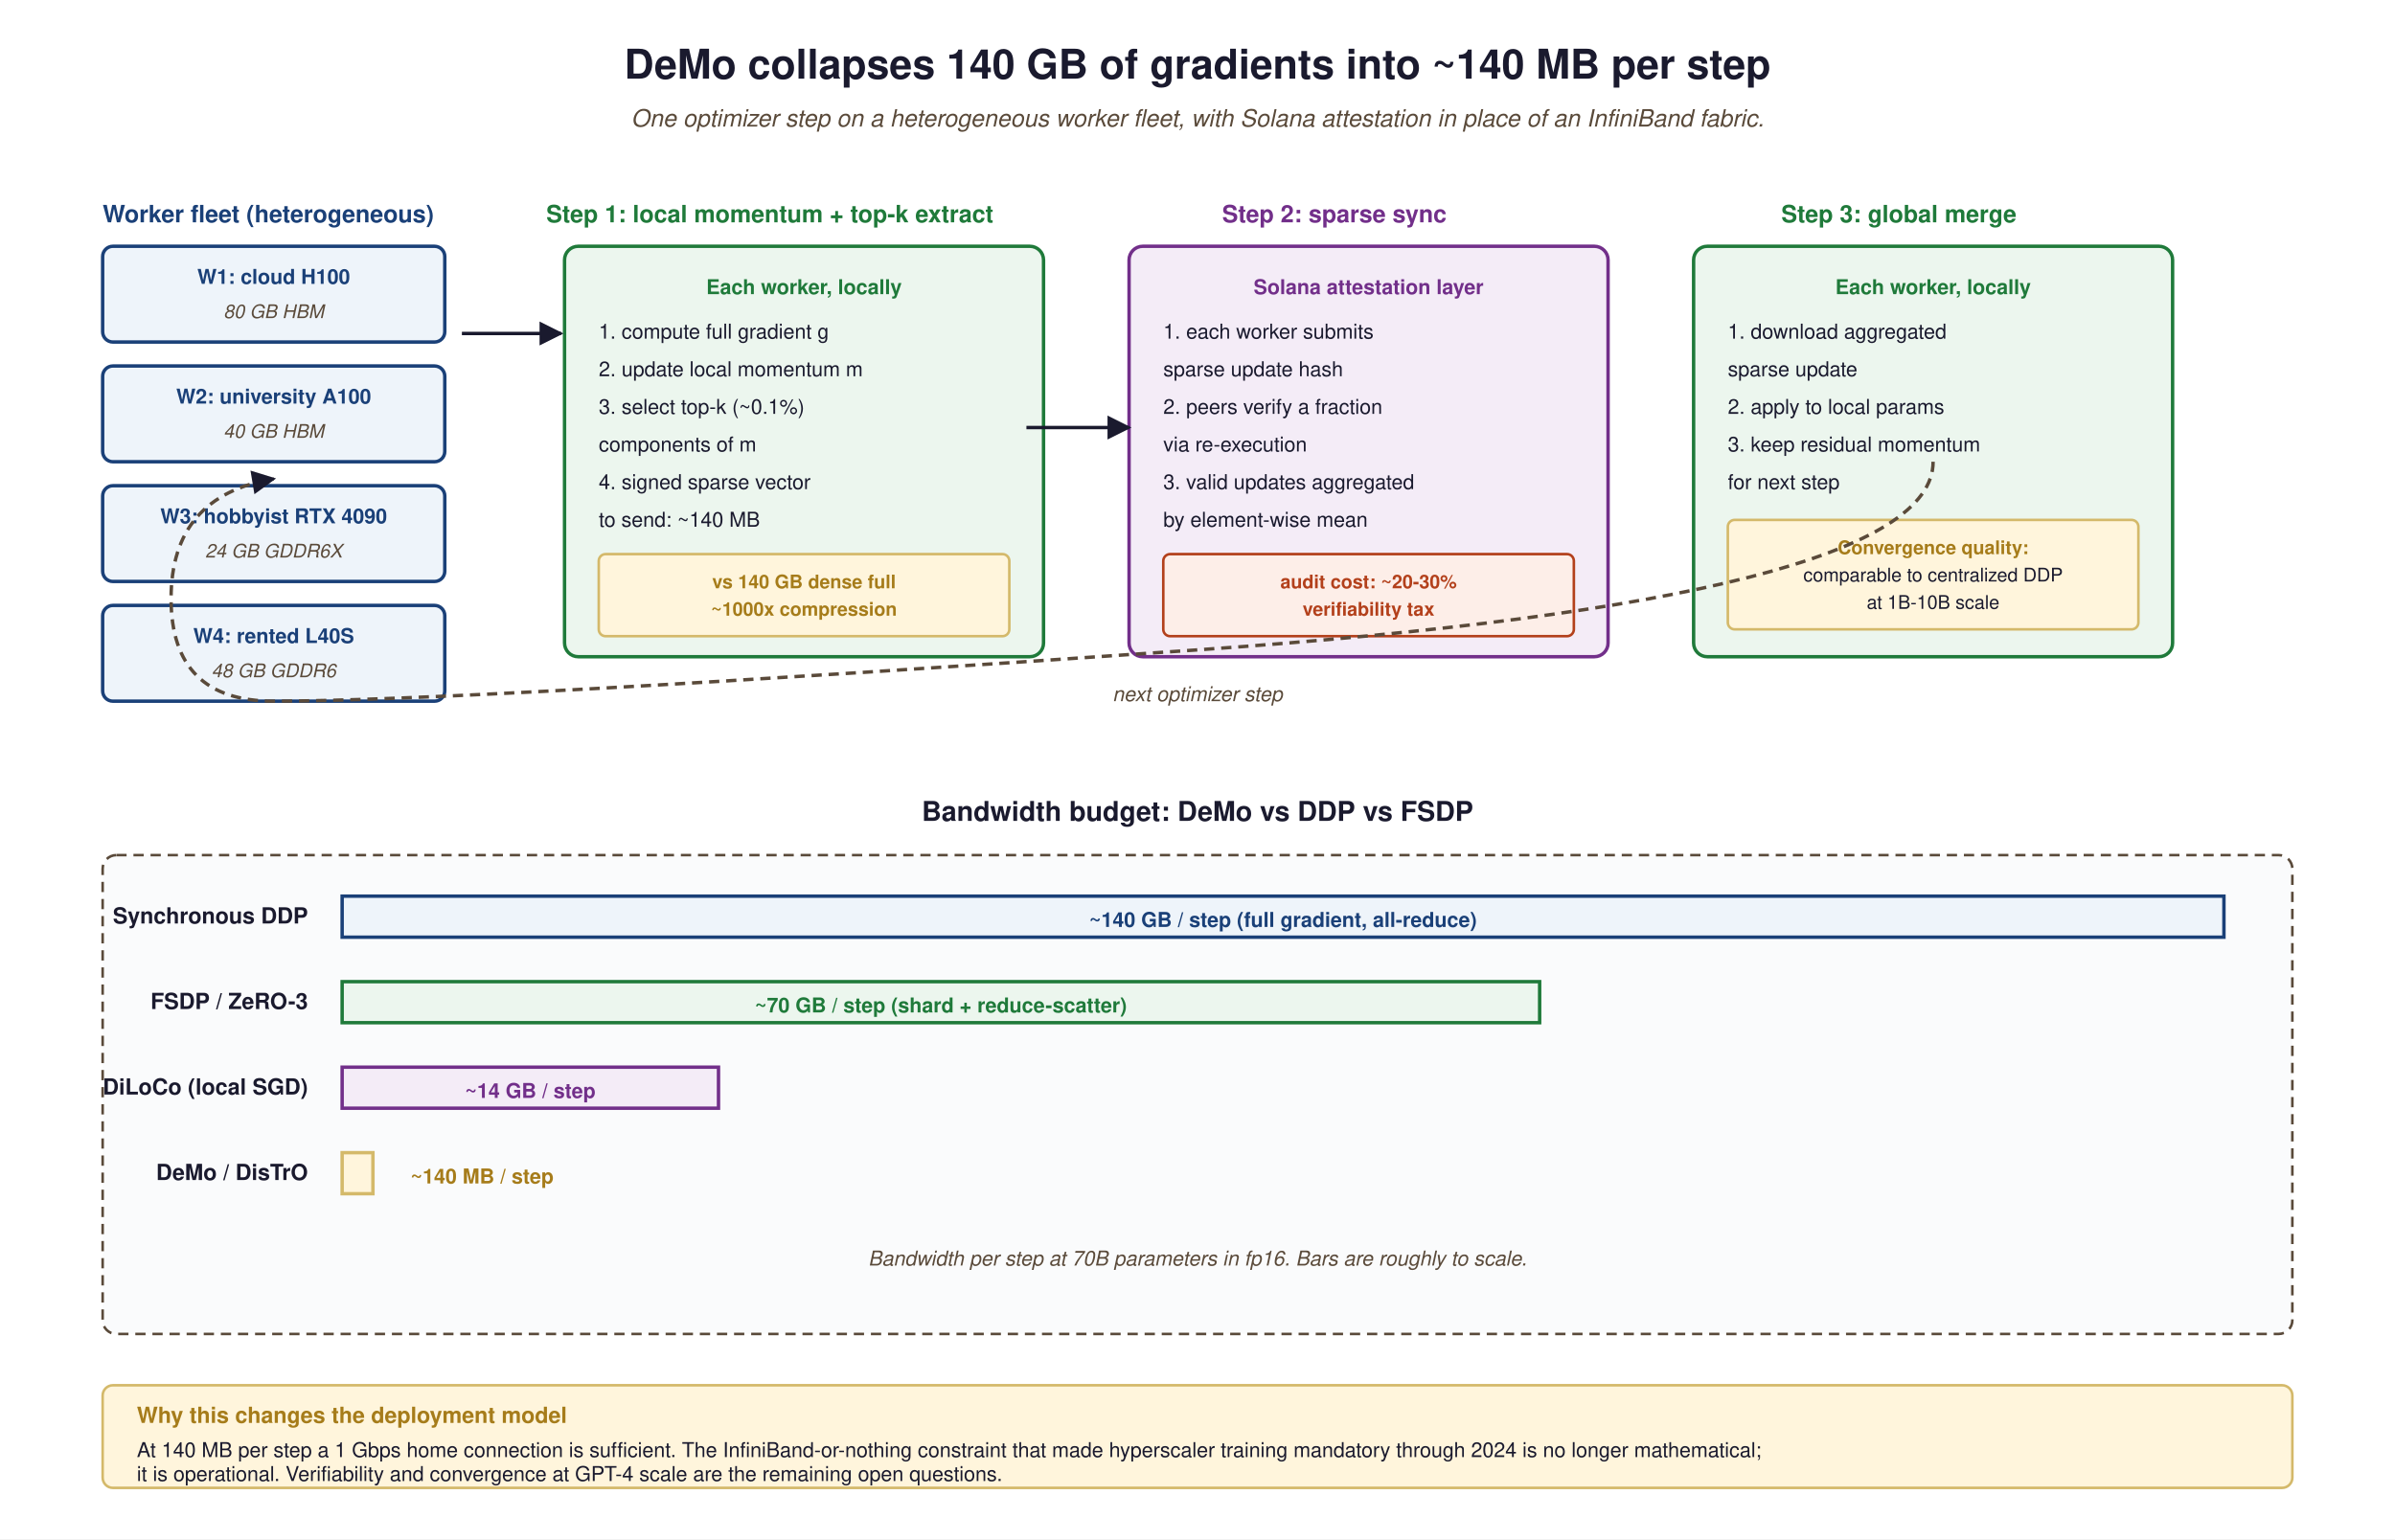
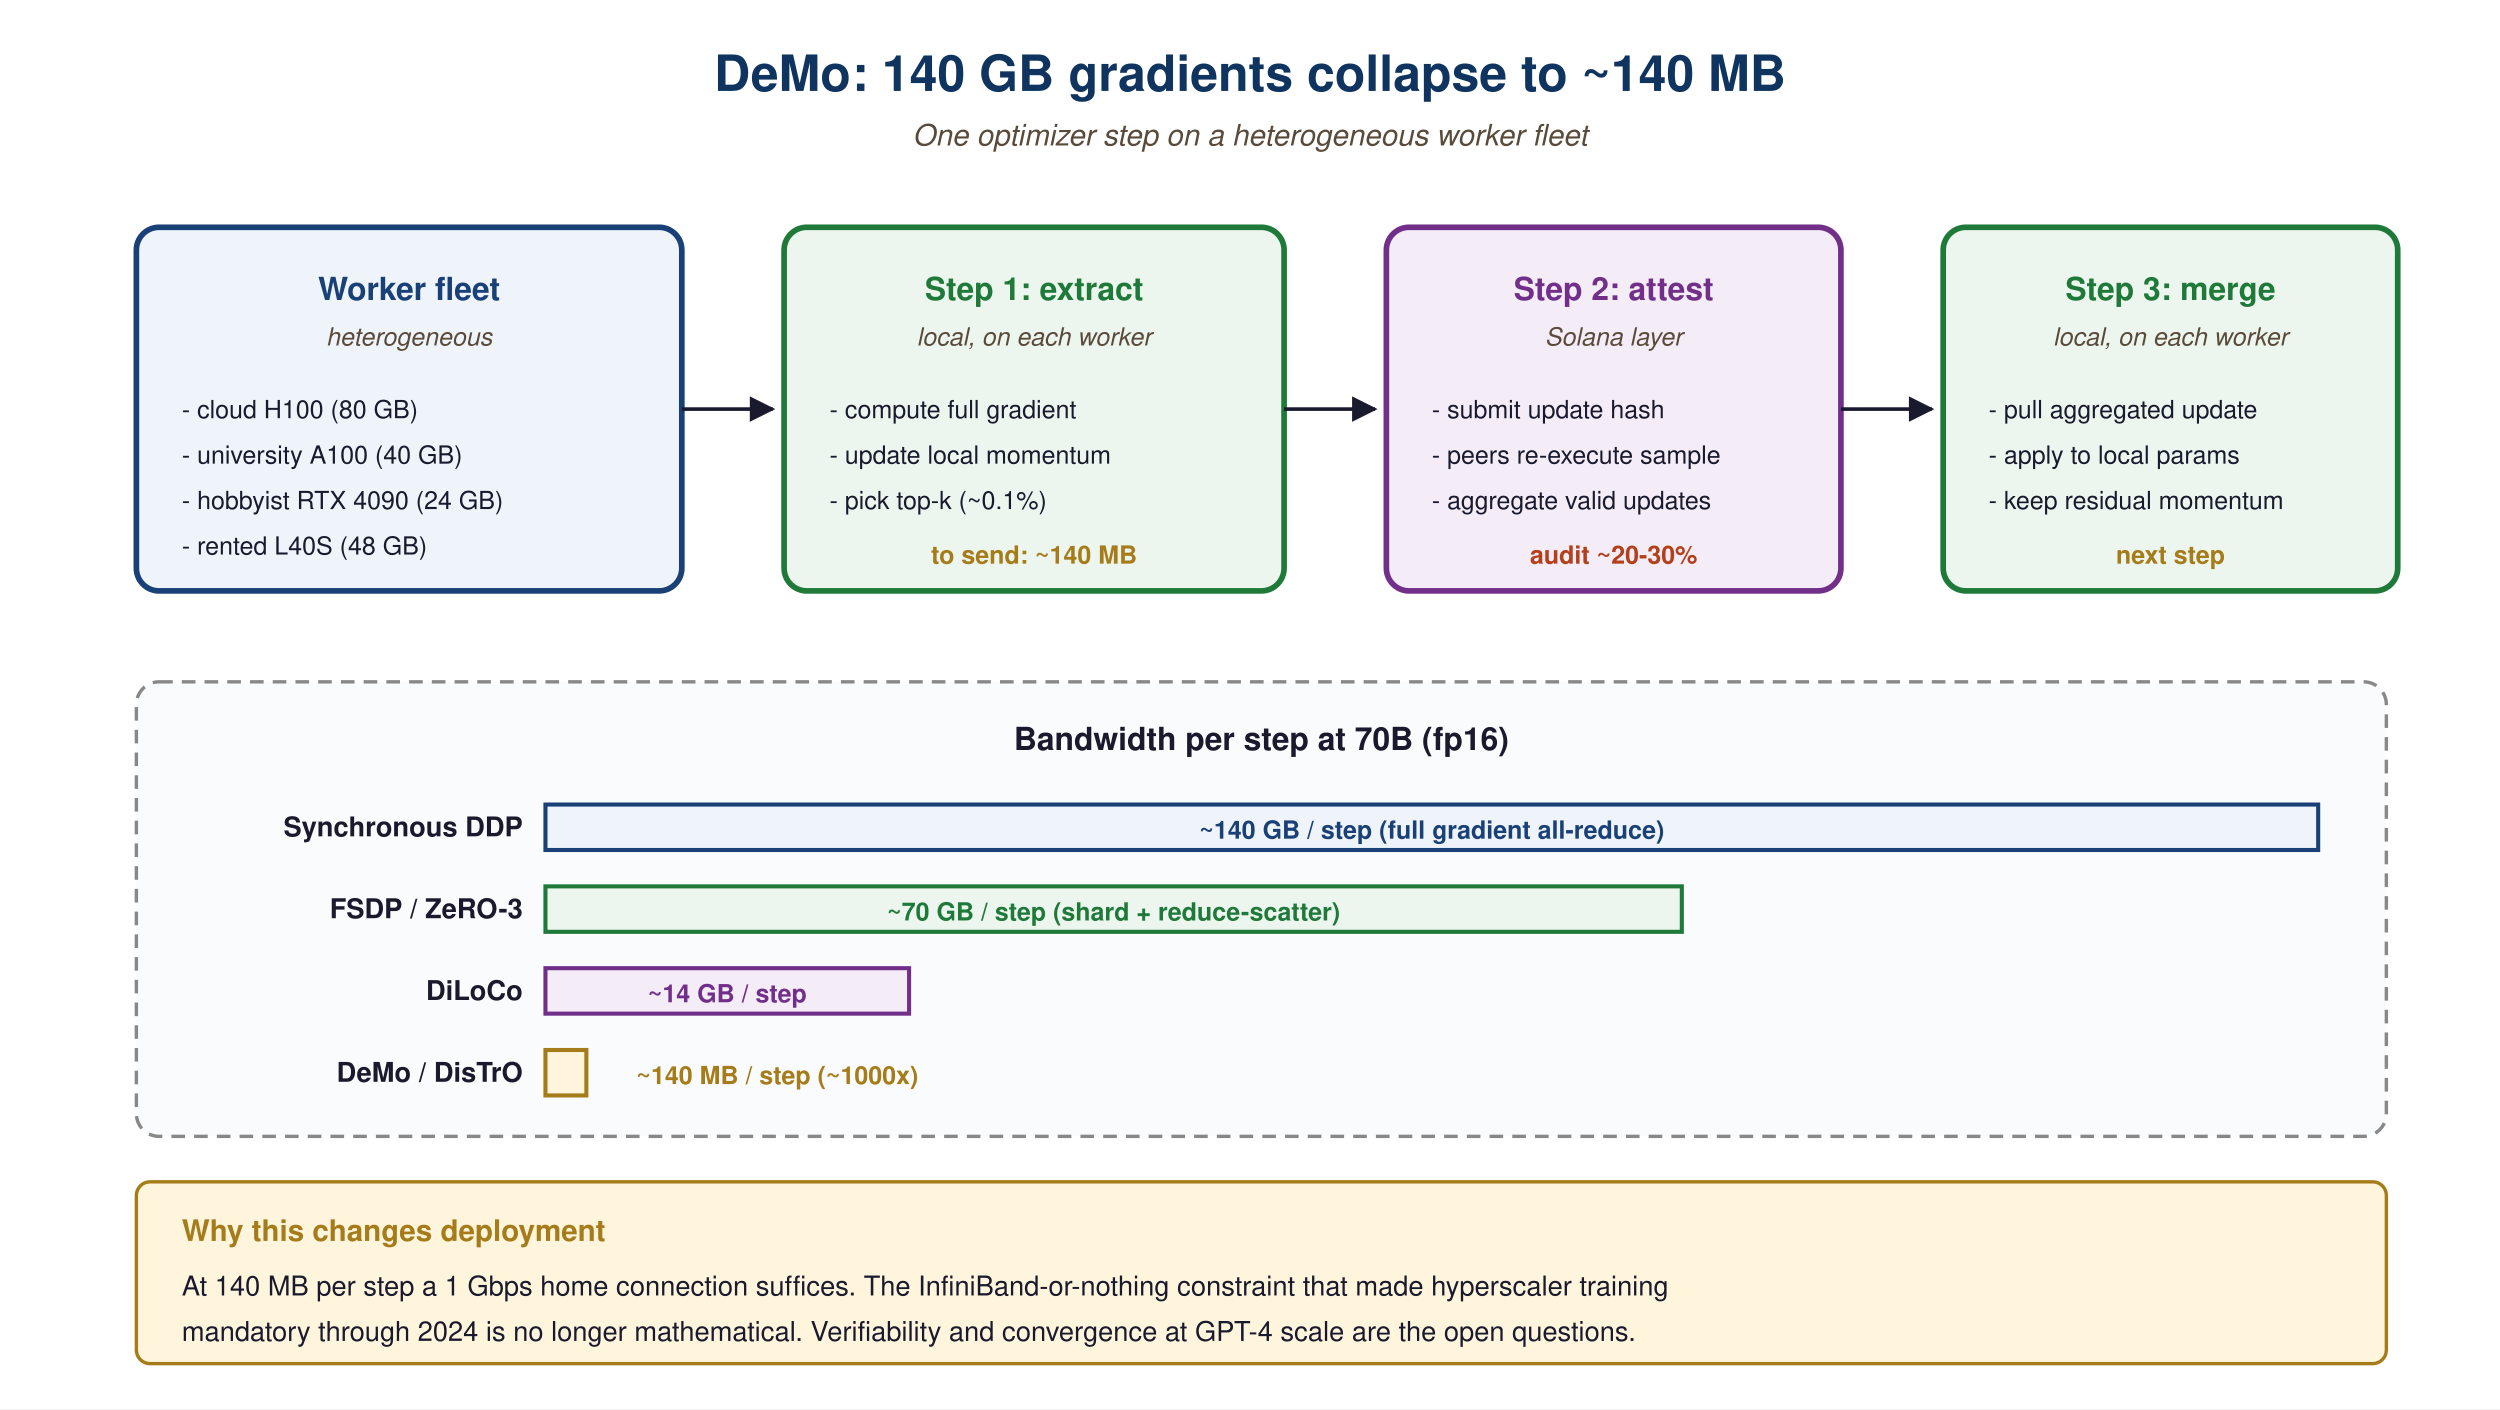
- <svg xmlns="http://www.w3.org/2000/svg" viewBox="0 0 1400 900" font-family="Helvetica, Arial, sans-serif">
-   <rect width="1400" height="900" fill="#ffffff" />
-   <text x="700" y="46" font-size="24" font-weight="700" text-anchor="middle" fill="#1a1a2e">DeMo collapses 140 GB of gradients into ~140 MB per step</text>
-   <text x="700" y="74" font-size="14" font-style="italic" text-anchor="middle" fill="#5a4a3a">One optimizer step on a heterogeneous worker fleet, with Solana attestation in place of an InfiniBand fabric.</text>
+ <svg xmlns="http://www.w3.org/2000/svg" viewBox="0 0 1100 620" font-family="Helvetica, Arial, sans-serif">
+   <rect width="1100" height="620" fill="#ffffff" />
  <defs>
    <marker id="arr" viewBox="0 0 10 10" refX="9" refY="5" markerWidth="7" markerHeight="7" orient="auto-start-reverse">
      <path d="M 0 0 L 10 5 L 0 10 z" fill="#1a1a2e" />
    </marker>
  </defs>
-   <g transform="translate(60, 130)">
-     <text x="0" y="0" font-size="14" font-weight="700" fill="#1a4078">Worker fleet (heterogeneous)</text>
-     <rect x="0" y="14" width="200" height="56" rx="6" fill="#eef4fa" stroke="#1a4078" stroke-width="2" />
-     <text x="100" y="36" font-size="12" font-weight="700" text-anchor="middle" fill="#1a4078">W1: cloud H100</text>
-     <text x="100" y="56" font-size="11" font-style="italic" text-anchor="middle" fill="#5a4a3a">80 GB HBM</text>
-     <rect x="0" y="84" width="200" height="56" rx="6" fill="#eef4fa" stroke="#1a4078" stroke-width="2" />
-     <text x="100" y="106" font-size="12" font-weight="700" text-anchor="middle" fill="#1a4078">W2: university A100</text>
-     <text x="100" y="126" font-size="11" font-style="italic" text-anchor="middle" fill="#5a4a3a">40 GB HBM</text>
-     <rect x="0" y="154" width="200" height="56" rx="6" fill="#eef4fa" stroke="#1a4078" stroke-width="2" />
-     <text x="100" y="176" font-size="12" font-weight="700" text-anchor="middle" fill="#1a4078">W3: hobbyist RTX 4090</text>
-     <text x="100" y="196" font-size="11" font-style="italic" text-anchor="middle" fill="#5a4a3a">24 GB GDDR6X</text>
-     <rect x="0" y="224" width="200" height="56" rx="6" fill="#eef4fa" stroke="#1a4078" stroke-width="2" />
-     <text x="100" y="246" font-size="12" font-weight="700" text-anchor="middle" fill="#1a4078">W4: rented L40S</text>
-     <text x="100" y="266" font-size="11" font-style="italic" text-anchor="middle" fill="#5a4a3a">48 GB GDDR6</text>
+   <text x="550" y="40" font-size="22" font-weight="700" text-anchor="middle" fill="#0f3460">DeMo: 140 GB gradients collapse to ~140 MB</text>
+   <text x="550" y="64" font-size="13" font-style="italic" text-anchor="middle" fill="#5a4a3a">One optimizer step on a heterogeneous worker fleet</text>
+   <g transform="translate(60, 100)">
+     <rect width="240" height="160" rx="10" fill="#eef4fa" stroke="#1a4078" stroke-width="2.5" />
+     <text x="120" y="32" font-size="14" font-weight="700" text-anchor="middle" fill="#1a4078">Worker fleet</text>
+     <text x="120" y="52" font-size="11" font-style="italic" text-anchor="middle" fill="#5a4a3a">heterogeneous</text>
+     <text x="20" y="84" font-size="11" fill="#1a1a2e">- cloud H100 (80 GB)</text>
+     <text x="20" y="104" font-size="11" fill="#1a1a2e">- university A100 (40 GB)</text>
+     <text x="20" y="124" font-size="11" fill="#1a1a2e">- hobbyist RTX 4090 (24 GB)</text>
+     <text x="20" y="144" font-size="11" fill="#1a1a2e">- rented L40S (48 GB)</text>
  </g>
-   <g transform="translate(330, 130)">
-     <text x="120" y="0" font-size="14" font-weight="700" text-anchor="middle" fill="#1f7a3a">Step 1: local momentum + top-k extract</text>
-     <rect x="0" y="14" width="280" height="240" rx="8" fill="#ecf6ee" stroke="#1f7a3a" stroke-width="2" />
-     <text x="140" y="42" font-size="12" font-weight="700" text-anchor="middle" fill="#1f7a3a">Each worker, locally</text>
-     <text x="20" y="68" font-size="12" fill="#1a1a2e">1. compute full gradient g</text>
-     <text x="20" y="90" font-size="12" fill="#1a1a2e">2. update local momentum m</text>
-     <text x="20" y="112" font-size="12" fill="#1a1a2e">3. select top-k (~0.1%)</text>
-     <text x="20" y="134" font-size="12" fill="#1a1a2e">     components of m</text>
-     <text x="20" y="156" font-size="12" fill="#1a1a2e">4. signed sparse vector</text>
-     <text x="20" y="178" font-size="12" fill="#1a1a2e">     to send: ~140 MB</text>
-     <rect x="20" y="194" width="240" height="48" rx="4" fill="#fff5dc" stroke="#d4b96a" stroke-width="1.5" />
-     <text x="140" y="214" font-size="11" font-weight="700" text-anchor="middle" fill="#a67c1a">vs 140 GB dense full</text>
-     <text x="140" y="230" font-size="11" font-weight="700" text-anchor="middle" fill="#a67c1a">~1000x compression</text>
+   <line x1="300" y1="180" x2="340" y2="180" stroke="#1a1a2e" stroke-width="1.6" marker-end="url(#arr)" />
+   <g transform="translate(345, 100)">
+     <rect width="220" height="160" rx="10" fill="#ecf6ee" stroke="#1f7a3a" stroke-width="2.5" />
+     <text x="110" y="32" font-size="14" font-weight="700" text-anchor="middle" fill="#1f7a3a">Step 1: extract</text>
+     <text x="110" y="52" font-size="11" font-style="italic" text-anchor="middle" fill="#5a4a3a">local, on each worker</text>
+     <text x="20" y="84" font-size="11" fill="#1a1a2e">- compute full gradient</text>
+     <text x="20" y="104" font-size="11" fill="#1a1a2e">- update local momentum</text>
+     <text x="20" y="124" font-size="11" fill="#1a1a2e">- pick top-k (~0.1%)</text>
+     <text x="110" y="148" font-size="11" font-weight="700" text-anchor="middle" fill="#a67c1a">to send: ~140 MB</text>
  </g>
-   <line x1="270" y1="195" x2="328" y2="195" stroke="#1a1a2e" stroke-width="2" marker-end="url(#arr)" />
-   <g transform="translate(660, 130)">
-     <text x="120" y="0" font-size="14" font-weight="700" text-anchor="middle" fill="#722f8a">Step 2: sparse sync</text>
-     <rect x="0" y="14" width="280" height="240" rx="8" fill="#f4ecf7" stroke="#722f8a" stroke-width="2" />
-     <text x="140" y="42" font-size="12" font-weight="700" text-anchor="middle" fill="#722f8a">Solana attestation layer</text>
-     <text x="20" y="68" font-size="12" fill="#1a1a2e">1. each worker submits</text>
-     <text x="20" y="90" font-size="12" fill="#1a1a2e">     sparse update hash</text>
-     <text x="20" y="112" font-size="12" fill="#1a1a2e">2. peers verify a fraction</text>
-     <text x="20" y="134" font-size="12" fill="#1a1a2e">     via re-execution</text>
-     <text x="20" y="156" font-size="12" fill="#1a1a2e">3. valid updates aggregated</text>
-     <text x="20" y="178" font-size="12" fill="#1a1a2e">     by element-wise mean</text>
-     <rect x="20" y="194" width="240" height="48" rx="4" fill="#fdeee8" stroke="#b3401b" stroke-width="1.5" />
-     <text x="140" y="214" font-size="11" font-weight="700" text-anchor="middle" fill="#b3401b">audit cost: ~20-30%</text>
-     <text x="140" y="230" font-size="11" font-weight="700" text-anchor="middle" fill="#b3401b">verifiability tax</text>
+   <line x1="565" y1="180" x2="605" y2="180" stroke="#1a1a2e" stroke-width="1.6" marker-end="url(#arr)" />
+   <g transform="translate(610, 100)">
+     <rect width="200" height="160" rx="10" fill="#f4ecf7" stroke="#722f8a" stroke-width="2.5" />
+     <text x="100" y="32" font-size="14" font-weight="700" text-anchor="middle" fill="#722f8a">Step 2: attest</text>
+     <text x="100" y="52" font-size="11" font-style="italic" text-anchor="middle" fill="#5a4a3a">Solana layer</text>
+     <text x="20" y="84" font-size="11" fill="#1a1a2e">- submit update hash</text>
+     <text x="20" y="104" font-size="11" fill="#1a1a2e">- peers re-execute sample</text>
+     <text x="20" y="124" font-size="11" fill="#1a1a2e">- aggregate valid updates</text>
+     <text x="100" y="148" font-size="11" font-weight="700" text-anchor="middle" fill="#b3401b">audit ~20-30%</text>
  </g>
-   <line x1="600" y1="250" x2="660" y2="250" stroke="#1a1a2e" stroke-width="2" marker-end="url(#arr)" />
-   <g transform="translate(990, 130)">
-     <text x="120" y="0" font-size="14" font-weight="700" text-anchor="middle" fill="#1f7a3a">Step 3: global merge</text>
-     <rect x="0" y="14" width="280" height="240" rx="8" fill="#ecf6ee" stroke="#1f7a3a" stroke-width="2" />
-     <text x="140" y="42" font-size="12" font-weight="700" text-anchor="middle" fill="#1f7a3a">Each worker, locally</text>
-     <text x="20" y="68" font-size="12" fill="#1a1a2e">1. download aggregated</text>
-     <text x="20" y="90" font-size="12" fill="#1a1a2e">     sparse update</text>
-     <text x="20" y="112" font-size="12" fill="#1a1a2e">2. apply to local params</text>
-     <text x="20" y="134" font-size="12" fill="#1a1a2e">3. keep residual momentum</text>
-     <text x="20" y="156" font-size="12" fill="#1a1a2e">     for next step</text>
-     <rect x="20" y="174" width="240" height="64" rx="4" fill="#fff5dc" stroke="#d4b96a" stroke-width="1.5" />
-     <text x="140" y="194" font-size="11" font-weight="700" text-anchor="middle" fill="#a67c1a">Convergence quality:</text>
-     <text x="140" y="210" font-size="11" text-anchor="middle" fill="#1a1a2e">comparable to centralized DDP</text>
-     <text x="140" y="226" font-size="11" text-anchor="middle" fill="#1a1a2e">at 1B-10B scale</text>
+   <line x1="810" y1="180" x2="850" y2="180" stroke="#1a1a2e" stroke-width="1.6" marker-end="url(#arr)" />
+   <g transform="translate(855, 100)">
+     <rect width="200" height="160" rx="10" fill="#ecf6ee" stroke="#1f7a3a" stroke-width="2.5" />
+     <text x="100" y="32" font-size="14" font-weight="700" text-anchor="middle" fill="#1f7a3a">Step 3: merge</text>
+     <text x="100" y="52" font-size="11" font-style="italic" text-anchor="middle" fill="#5a4a3a">local, on each worker</text>
+     <text x="20" y="84" font-size="11" fill="#1a1a2e">- pull aggregated update</text>
+     <text x="20" y="104" font-size="11" fill="#1a1a2e">- apply to local params</text>
+     <text x="20" y="124" font-size="11" fill="#1a1a2e">- keep residual momentum</text>
+     <text x="100" y="148" font-size="11" font-weight="700" text-anchor="middle" fill="#a67c1a">next step</text>
  </g>
-   <path d="M 1130 270 Q 1130 350 700 380 Q 270 410 160 410 Q 100 410 100 350 Q 100 290 160 280" fill="none" stroke="#5a4a3a" stroke-width="2" stroke-dasharray="6,4" marker-end="url(#arr)" />
-   <text x="700" y="410" font-size="12" font-style="italic" text-anchor="middle" fill="#5a4a3a">next optimizer step</text>
-   <g transform="translate(60, 480)">
-     <text x="640" y="0" font-size="16" font-weight="700" text-anchor="middle" fill="#1a1a2e">Bandwidth budget: DeMo vs DDP vs FSDP</text>
-     <rect x="0" y="20" width="1280" height="280" rx="8" fill="#fafbfc" stroke="#5a4a3a" stroke-width="1.5" stroke-dasharray="6,4" />
-     <text x="120" y="60" font-size="13" font-weight="700" text-anchor="end" fill="#1a1a2e">Synchronous DDP</text>
-     <rect x="140" y="44" width="1100" height="24" fill="#eef4fa" stroke="#1a4078" stroke-width="2" />
-     <text x="690" y="62" font-size="12" font-weight="700" text-anchor="middle" fill="#1a4078">~140 GB / step (full gradient, all-reduce)</text>
-     <text x="120" y="110" font-size="13" font-weight="700" text-anchor="end" fill="#1a1a2e">FSDP / ZeRO-3</text>
-     <rect x="140" y="94" width="700" height="24" fill="#ecf6ee" stroke="#1f7a3a" stroke-width="2" />
-     <text x="490" y="112" font-size="12" font-weight="700" text-anchor="middle" fill="#1f7a3a">~70 GB / step (shard + reduce-scatter)</text>
-     <text x="120" y="160" font-size="13" font-weight="700" text-anchor="end" fill="#1a1a2e">DiLoCo (local SGD)</text>
-     <rect x="140" y="144" width="220" height="24" fill="#f4ecf7" stroke="#722f8a" stroke-width="2" />
-     <text x="250" y="162" font-size="12" font-weight="700" text-anchor="middle" fill="#722f8a">~14 GB / step</text>
-     <text x="120" y="210" font-size="13" font-weight="700" text-anchor="end" fill="#1a1a2e">DeMo / DisTrO</text>
-     <rect x="140" y="194" width="18" height="24" fill="#fff5dc" stroke="#d4b96a" stroke-width="2" />
-     <text x="180" y="212" font-size="12" font-weight="700" fill="#a67c1a">~140 MB / step</text>
-     <text x="640" y="260" font-size="12" font-style="italic" text-anchor="middle" fill="#5a4a3a">Bandwidth per step at 70B parameters in fp16. Bars are roughly to scale.</text>
+   <g transform="translate(60, 300)">
+     <rect width="990" height="200" rx="10" fill="#fafbfc" stroke="#888" stroke-width="1.5" stroke-dasharray="6 4" />
+     <text x="495" y="30" font-size="14" font-weight="700" text-anchor="middle" fill="#1a1a2e">Bandwidth per step at 70B (fp16)</text>
+     <text x="170" y="68" font-size="12" font-weight="700" text-anchor="end" fill="#1a1a2e">Synchronous DDP</text>
+     <rect x="180" y="54" width="780" height="20" fill="#eef4fa" stroke="#1a4078" stroke-width="1.8" />
+     <text x="570" y="69" font-size="11" font-weight="700" text-anchor="middle" fill="#1a4078">~140 GB / step (full gradient all-reduce)</text>
+     <text x="170" y="104" font-size="12" font-weight="700" text-anchor="end" fill="#1a1a2e">FSDP / ZeRO-3</text>
+     <rect x="180" y="90" width="500" height="20" fill="#ecf6ee" stroke="#1f7a3a" stroke-width="1.8" />
+     <text x="430" y="105" font-size="11" font-weight="700" text-anchor="middle" fill="#1f7a3a">~70 GB / step (shard + reduce-scatter)</text>
+     <text x="170" y="140" font-size="12" font-weight="700" text-anchor="end" fill="#1a1a2e">DiLoCo</text>
+     <rect x="180" y="126" width="160" height="20" fill="#f4ecf7" stroke="#722f8a" stroke-width="1.8" />
+     <text x="260" y="141" font-size="11" font-weight="700" text-anchor="middle" fill="#722f8a">~14 GB / step</text>
+     <text x="170" y="176" font-size="12" font-weight="700" text-anchor="end" fill="#1a1a2e">DeMo / DisTrO</text>
+     <rect x="180" y="162" width="18" height="20" fill="#fff5dc" stroke="#a67c1a" stroke-width="1.8" />
+     <text x="220" y="177" font-size="11" font-weight="700" fill="#a67c1a">~140 MB / step  (~1000x)</text>
  </g>
-   <g transform="translate(60, 810)">
-     <rect x="0" y="0" width="1280" height="60" rx="6" fill="#fff5dc" stroke="#d4b96a" stroke-width="1.5" />
-     <text x="20" y="22" font-size="13" font-weight="700" fill="#a67c1a">Why this changes the deployment model</text>
-     <text x="20" y="42" font-size="12" fill="#1a1a2e">At 140 MB per step a 1 Gbps home connection is sufficient. The InfiniBand-or-nothing constraint that made hyperscaler training mandatory through 2024 is no longer mathematical;</text>
-     <text x="20" y="56" font-size="12" fill="#1a1a2e">it is operational. Verifiability and convergence at GPT-4 scale are the remaining open questions.</text>
+   <g transform="translate(60, 520)">
+     <rect width="990" height="80" rx="6" fill="#fff5dc" stroke="#a67c1a" stroke-width="1.5" />
+     <text x="20" y="26" font-size="13" font-weight="700" fill="#a67c1a">Why this changes deployment</text>
+     <text x="20" y="50" font-size="12" fill="#1a1a2e">At 140 MB per step a 1 Gbps home connection suffices. The InfiniBand-or-nothing constraint that made hyperscaler training</text>
+     <text x="20" y="70" font-size="12" fill="#1a1a2e">mandatory through 2024 is no longer mathematical. Verifiability and convergence at GPT-4 scale are the open questions.</text>
  </g>
</svg>
